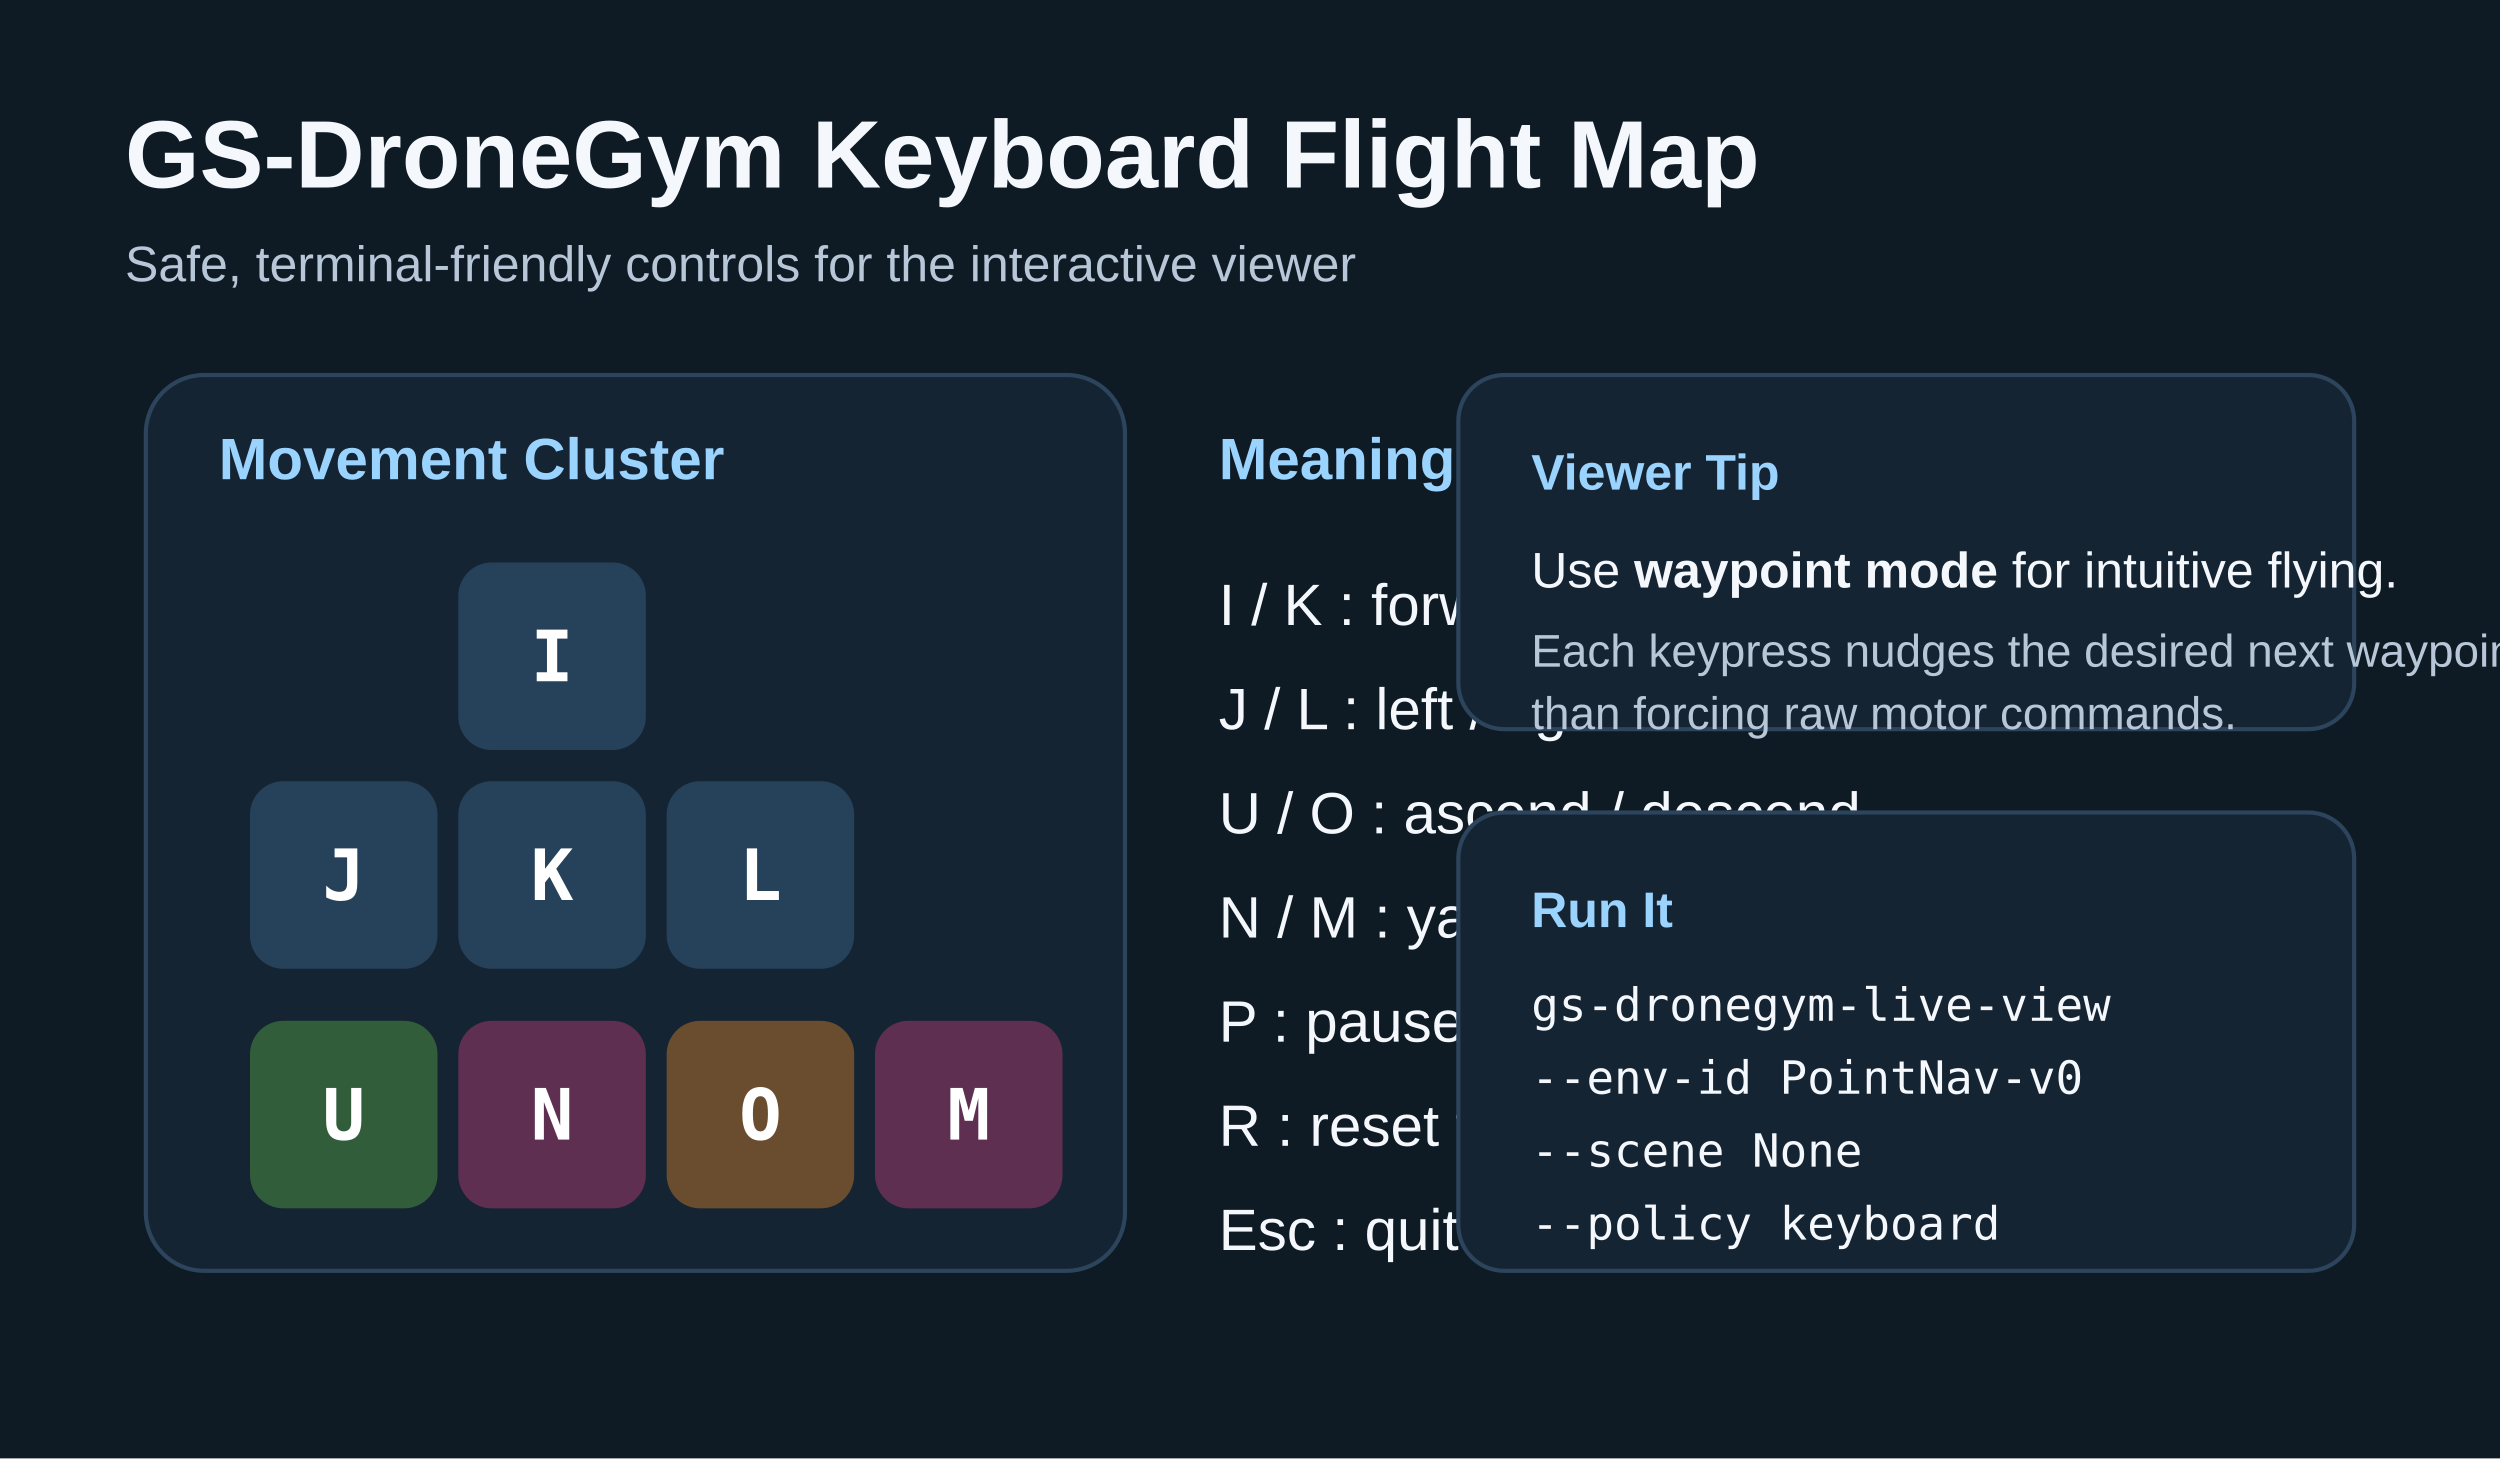
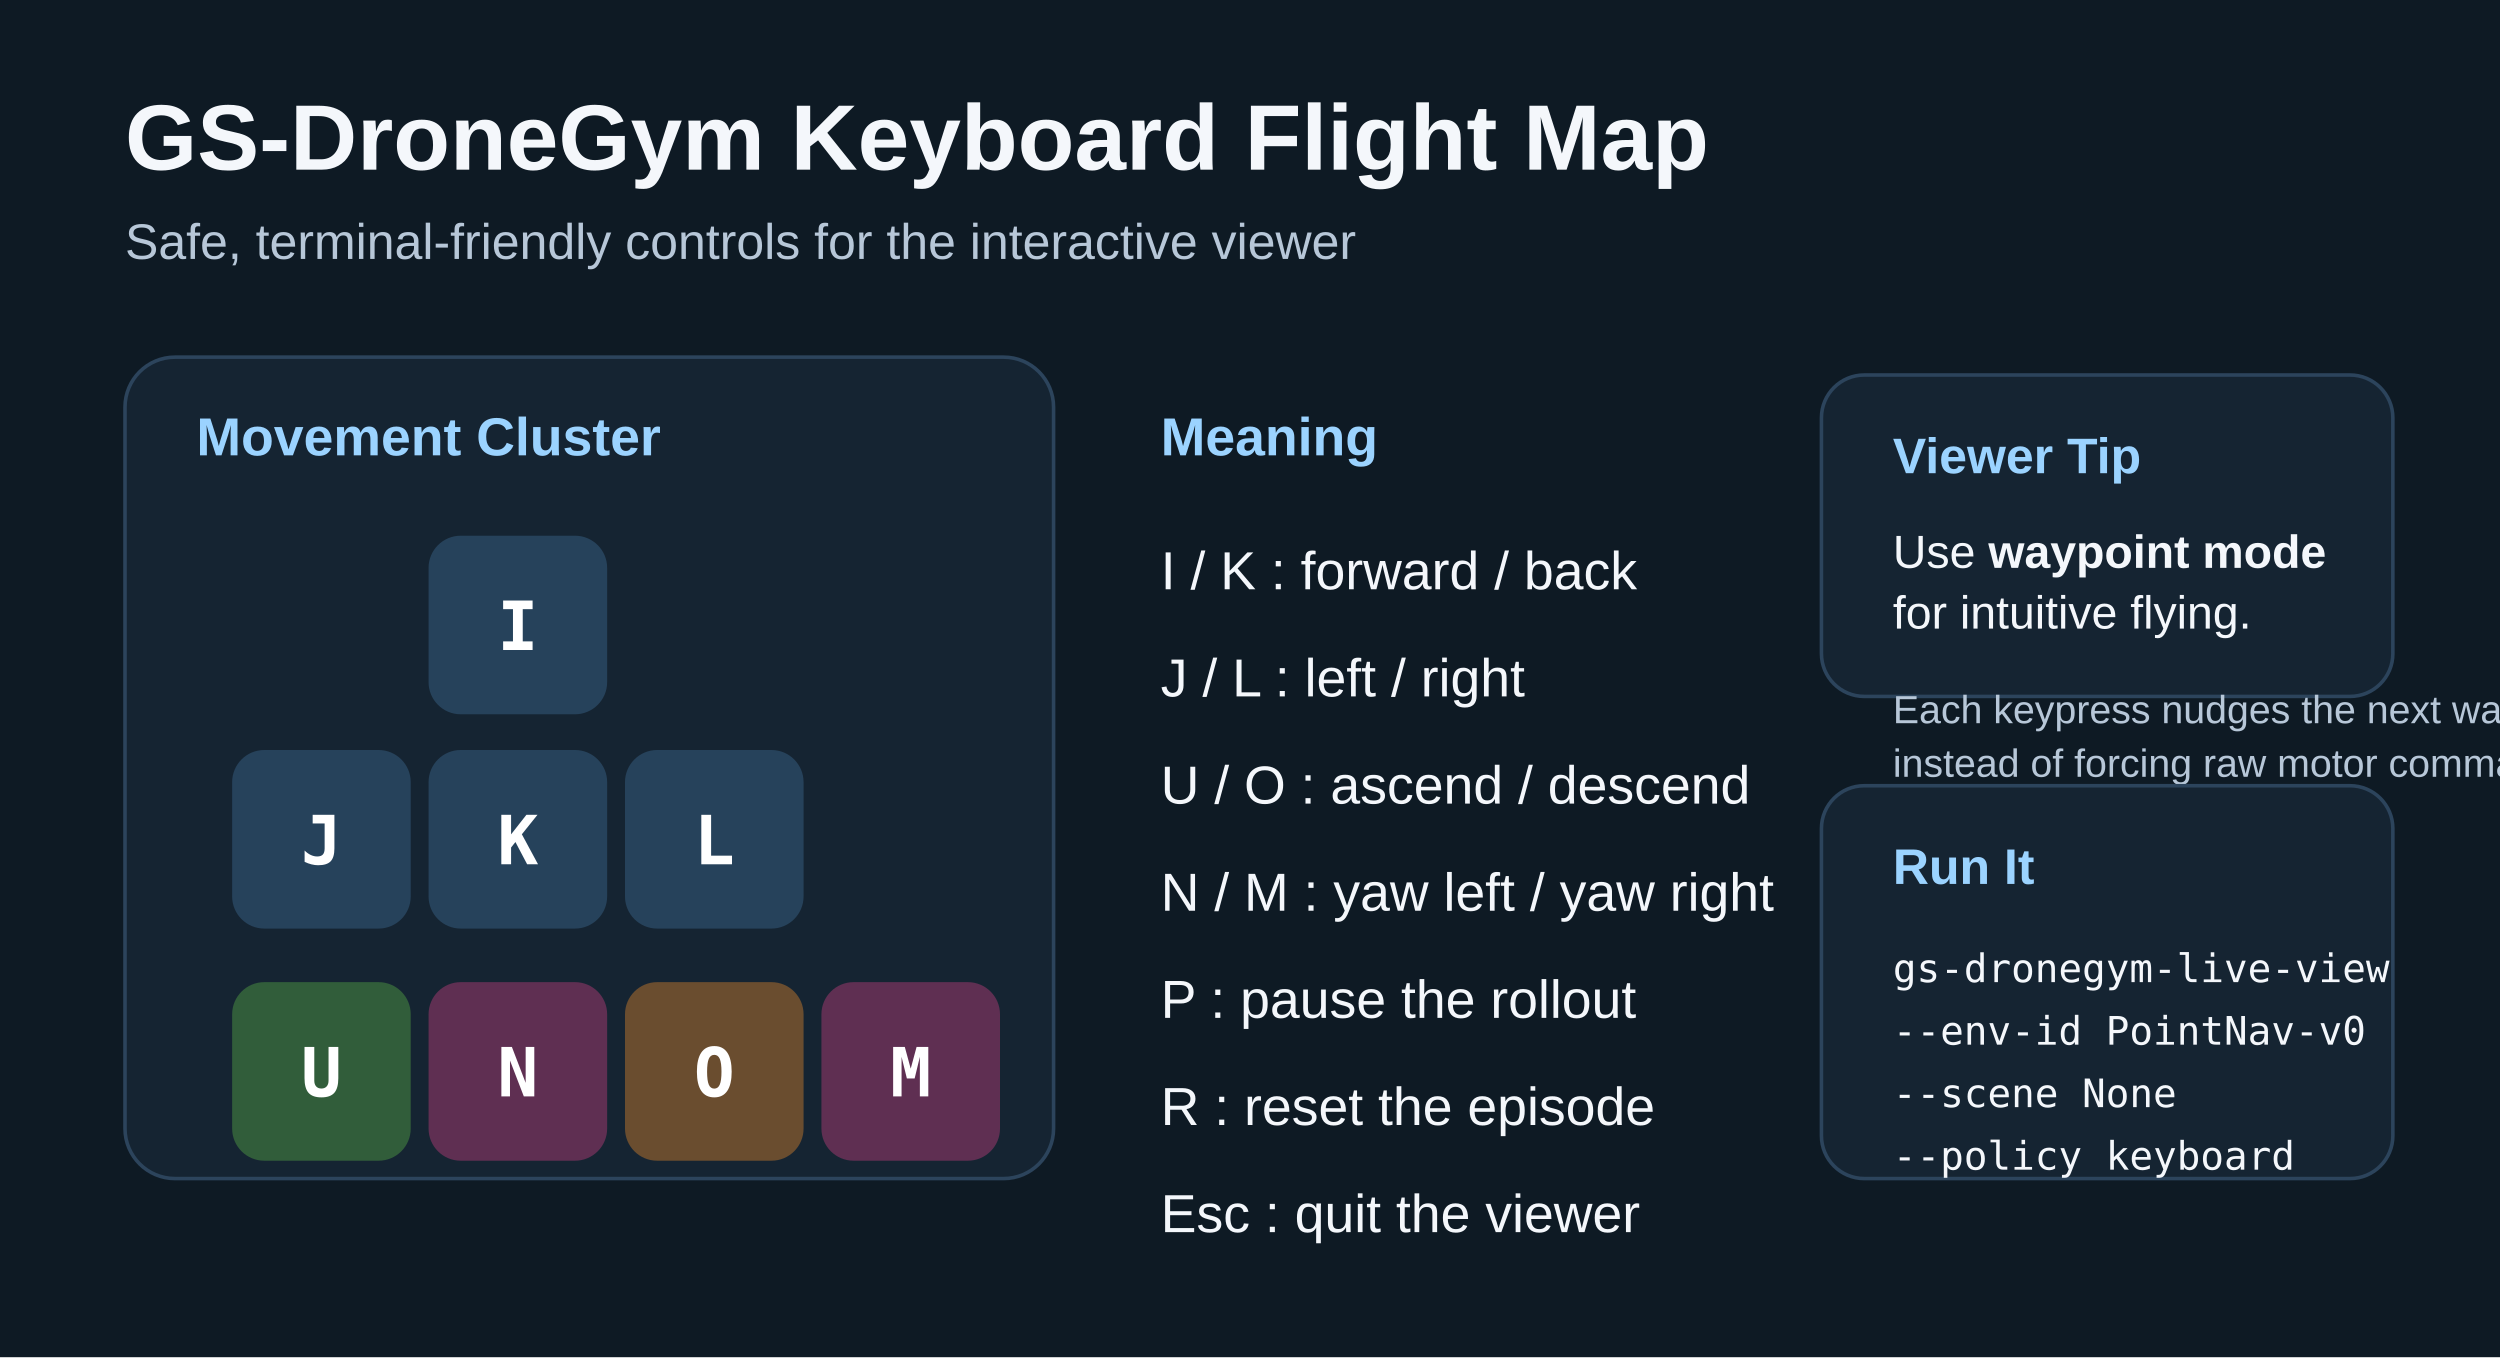
- <svg xmlns="http://www.w3.org/2000/svg" width="1200" height="700" viewBox="0 0 1200 700">
-   <rect width="1200" height="700" fill="#0e1a24" />
-   <text x="60" y="90" fill="#f4f7fb" font-family="Segoe UI, Arial, sans-serif" font-size="46" font-weight="700">GS-DroneGym Keyboard Flight Map</text>
-   <text x="60" y="135" fill="#b7c7d8" font-family="Segoe UI, Arial, sans-serif" font-size="24">Safe, terminal-friendly controls for the interactive viewer</text>
-   <rect x="70" y="180" width="470" height="430" rx="28" fill="#152432" stroke="#2c445c" stroke-width="2" />
-   <text x="105" y="230" fill="#9bd3ff" font-family="Segoe UI, Arial, sans-serif" font-size="28" font-weight="700">Movement Cluster</text>
-   <g font-family="Consolas, monospace" font-size="34" font-weight="700" text-anchor="middle">
-     <rect x="220" y="270" width="90" height="90" rx="16" fill="#26425b" />
-     <text x="265" y="327" fill="#ffffff">I</text>
-     <rect x="120" y="375" width="90" height="90" rx="16" fill="#26425b" />
-     <text x="165" y="432" fill="#ffffff">J</text>
-     <rect x="220" y="375" width="90" height="90" rx="16" fill="#26425b" />
-     <text x="265" y="432" fill="#ffffff">K</text>
-     <rect x="320" y="375" width="90" height="90" rx="16" fill="#26425b" />
-     <text x="365" y="432" fill="#ffffff">L</text>
-     <rect x="120" y="490" width="90" height="90" rx="16" fill="#315d3a" />
-     <text x="165" y="547" fill="#ffffff">U</text>
-     <rect x="320" y="490" width="90" height="90" rx="16" fill="#6a4d2f" />
-     <text x="365" y="547" fill="#ffffff">O</text>
-     <rect x="220" y="490" width="90" height="90" rx="16" fill="#5f2f52" />
-     <text x="265" y="547" fill="#ffffff">N</text>
-     <rect x="420" y="490" width="90" height="90" rx="16" fill="#5f2f52" />
-     <text x="465" y="547" fill="#ffffff">M</text>
+ <svg xmlns="http://www.w3.org/2000/svg" width="1400" height="760" viewBox="0 0 1400 760">
+   <rect width="1400" height="760" fill="#0e1a24" />
+   <text x="70" y="95" fill="#f4f7fb" font-family="Segoe UI, Arial, sans-serif" font-size="52" font-weight="700">
+     GS-DroneGym Keyboard Flight Map
+   </text>
+   <text x="70" y="145" fill="#b7c7d8" font-family="Segoe UI, Arial, sans-serif" font-size="28">
+     Safe, terminal-friendly controls for the interactive viewer
+   </text>
+   <rect x="70" y="200" width="520" height="460" rx="28" fill="#152432" stroke="#2c445c" stroke-width="2" />
+   <text x="110" y="255" fill="#9bd3ff" font-family="Segoe UI, Arial, sans-serif" font-size="30" font-weight="700">
+     Movement Cluster
+   </text>
+   <g font-family="Consolas, monospace" font-size="38" font-weight="700" text-anchor="middle">
+     <rect x="240" y="300" width="100" height="100" rx="18" fill="#26425b" />
+     <text x="290" y="364" fill="#ffffff">I</text>
+     <rect x="130" y="420" width="100" height="100" rx="18" fill="#26425b" />
+     <text x="180" y="484" fill="#ffffff">J</text>
+     <rect x="240" y="420" width="100" height="100" rx="18" fill="#26425b" />
+     <text x="290" y="484" fill="#ffffff">K</text>
+     <rect x="350" y="420" width="100" height="100" rx="18" fill="#26425b" />
+     <text x="400" y="484" fill="#ffffff">L</text>
+     <rect x="130" y="550" width="100" height="100" rx="18" fill="#315d3a" />
+     <text x="180" y="614" fill="#ffffff">U</text>
+     <rect x="240" y="550" width="100" height="100" rx="18" fill="#5f2f52" />
+     <text x="290" y="614" fill="#ffffff">N</text>
+     <rect x="350" y="550" width="100" height="100" rx="18" fill="#6a4d2f" />
+     <text x="400" y="614" fill="#ffffff">O</text>
+     <rect x="460" y="550" width="100" height="100" rx="18" fill="#5f2f52" />
+     <text x="510" y="614" fill="#ffffff">M</text>
  </g>
-   <text x="585" y="230" fill="#9bd3ff" font-family="Segoe UI, Arial, sans-serif" font-size="28" font-weight="700">Meaning</text>
-   <g font-family="Segoe UI, Arial, sans-serif" font-size="28" fill="#f4f7fb">
-     <text x="585" y="300">I / K : forward / back</text>
-     <text x="585" y="350">J / L : left / right</text>
-     <text x="585" y="400">U / O : ascend / descend</text>
-     <text x="585" y="450">N / M : yaw left / yaw right</text>
-     <text x="585" y="500">P : pause the rollout</text>
-     <text x="585" y="550">R : reset the episode</text>
-     <text x="585" y="600">Esc : quit the viewer</text>
+   <text x="650" y="255" fill="#9bd3ff" font-family="Segoe UI, Arial, sans-serif" font-size="30" font-weight="700">
+     Meaning
+   </text>
+   <g font-family="Segoe UI, Arial, sans-serif" font-size="30" fill="#f4f7fb">
+     <text x="650" y="330">I / K : forward / back</text>
+     <text x="650" y="390">J / L : left / right</text>
+     <text x="650" y="450">U / O : ascend / descend</text>
+     <text x="650" y="510">N / M : yaw left / yaw right</text>
+     <text x="650" y="570">P : pause the rollout</text>
+     <text x="650" y="630">R : reset the episode</text>
+     <text x="650" y="690">Esc : quit the viewer</text>
  </g>
-   <rect x="700" y="180" width="430" height="170" rx="22" fill="#152432" stroke="#2c445c" stroke-width="2" />
-   <text x="735" y="235" fill="#9bd3ff" font-family="Segoe UI, Arial, sans-serif" font-size="24" font-weight="700">Viewer Tip</text>
-   <text x="735" y="282" fill="#f4f7fb" font-family="Segoe UI, Arial, sans-serif" font-size="24">Use <tspan font-weight="700">waypoint mode</tspan> for intuitive flying.</text>
-   <text x="735" y="320" fill="#b7c7d8" font-family="Segoe UI, Arial, sans-serif" font-size="22">Each keypress nudges the desired next waypoint rather</text>
-   <text x="735" y="350" fill="#b7c7d8" font-family="Segoe UI, Arial, sans-serif" font-size="22">than forcing raw motor commands.</text>
-   <rect x="700" y="390" width="430" height="220" rx="22" fill="#152432" stroke="#2c445c" stroke-width="2" />
-   <text x="735" y="445" fill="#9bd3ff" font-family="Segoe UI, Arial, sans-serif" font-size="24" font-weight="700">Run It</text>
-   <text x="735" y="490" fill="#f4f7fb" font-family="Consolas, monospace" font-size="22">gs-dronegym-live-view</text>
-   <text x="735" y="525" fill="#f4f7fb" font-family="Consolas, monospace" font-size="22">  --env-id PointNav-v0</text>
-   <text x="735" y="560" fill="#f4f7fb" font-family="Consolas, monospace" font-size="22">  --scene None</text>
-   <text x="735" y="595" fill="#f4f7fb" font-family="Consolas, monospace" font-size="22">  --policy keyboard</text>
+   <rect x="1020" y="210" width="320" height="180" rx="24" fill="#152432" stroke="#2c445c" stroke-width="2" />
+   <text x="1060" y="265" fill="#9bd3ff" font-family="Segoe UI, Arial, sans-serif" font-size="28" font-weight="700">
+     Viewer Tip
+   </text>
+   <text x="1060" y="318" fill="#f4f7fb" font-family="Segoe UI, Arial, sans-serif" font-size="26">
+     Use <tspan font-weight="700">waypoint mode</tspan>
+   </text>
+   <text x="1060" y="352" fill="#f4f7fb" font-family="Segoe UI, Arial, sans-serif" font-size="26">
+     for intuitive flying.
+   </text>
+   <text x="1060" y="405" fill="#b7c7d8" font-family="Segoe UI, Arial, sans-serif" font-size="22">
+     Each keypress nudges the next waypoint
+   </text>
+   <text x="1060" y="435" fill="#b7c7d8" font-family="Segoe UI, Arial, sans-serif" font-size="22">
+     instead of forcing raw motor commands.
+   </text>
+   <rect x="1020" y="440" width="320" height="220" rx="24" fill="#152432" stroke="#2c445c" stroke-width="2" />
+   <text x="1060" y="495" fill="#9bd3ff" font-family="Segoe UI, Arial, sans-serif" font-size="28" font-weight="700">
+     Run It
+   </text>
+   <g fill="#f4f7fb" font-family="Consolas, monospace" font-size="22">
+     <text x="1060" y="550">gs-dronegym-live-view</text>
+     <text x="1060" y="585">  --env-id PointNav-v0</text>
+     <text x="1060" y="620">  --scene None</text>
+     <text x="1060" y="655">  --policy keyboard</text>
+   </g>
</svg>
